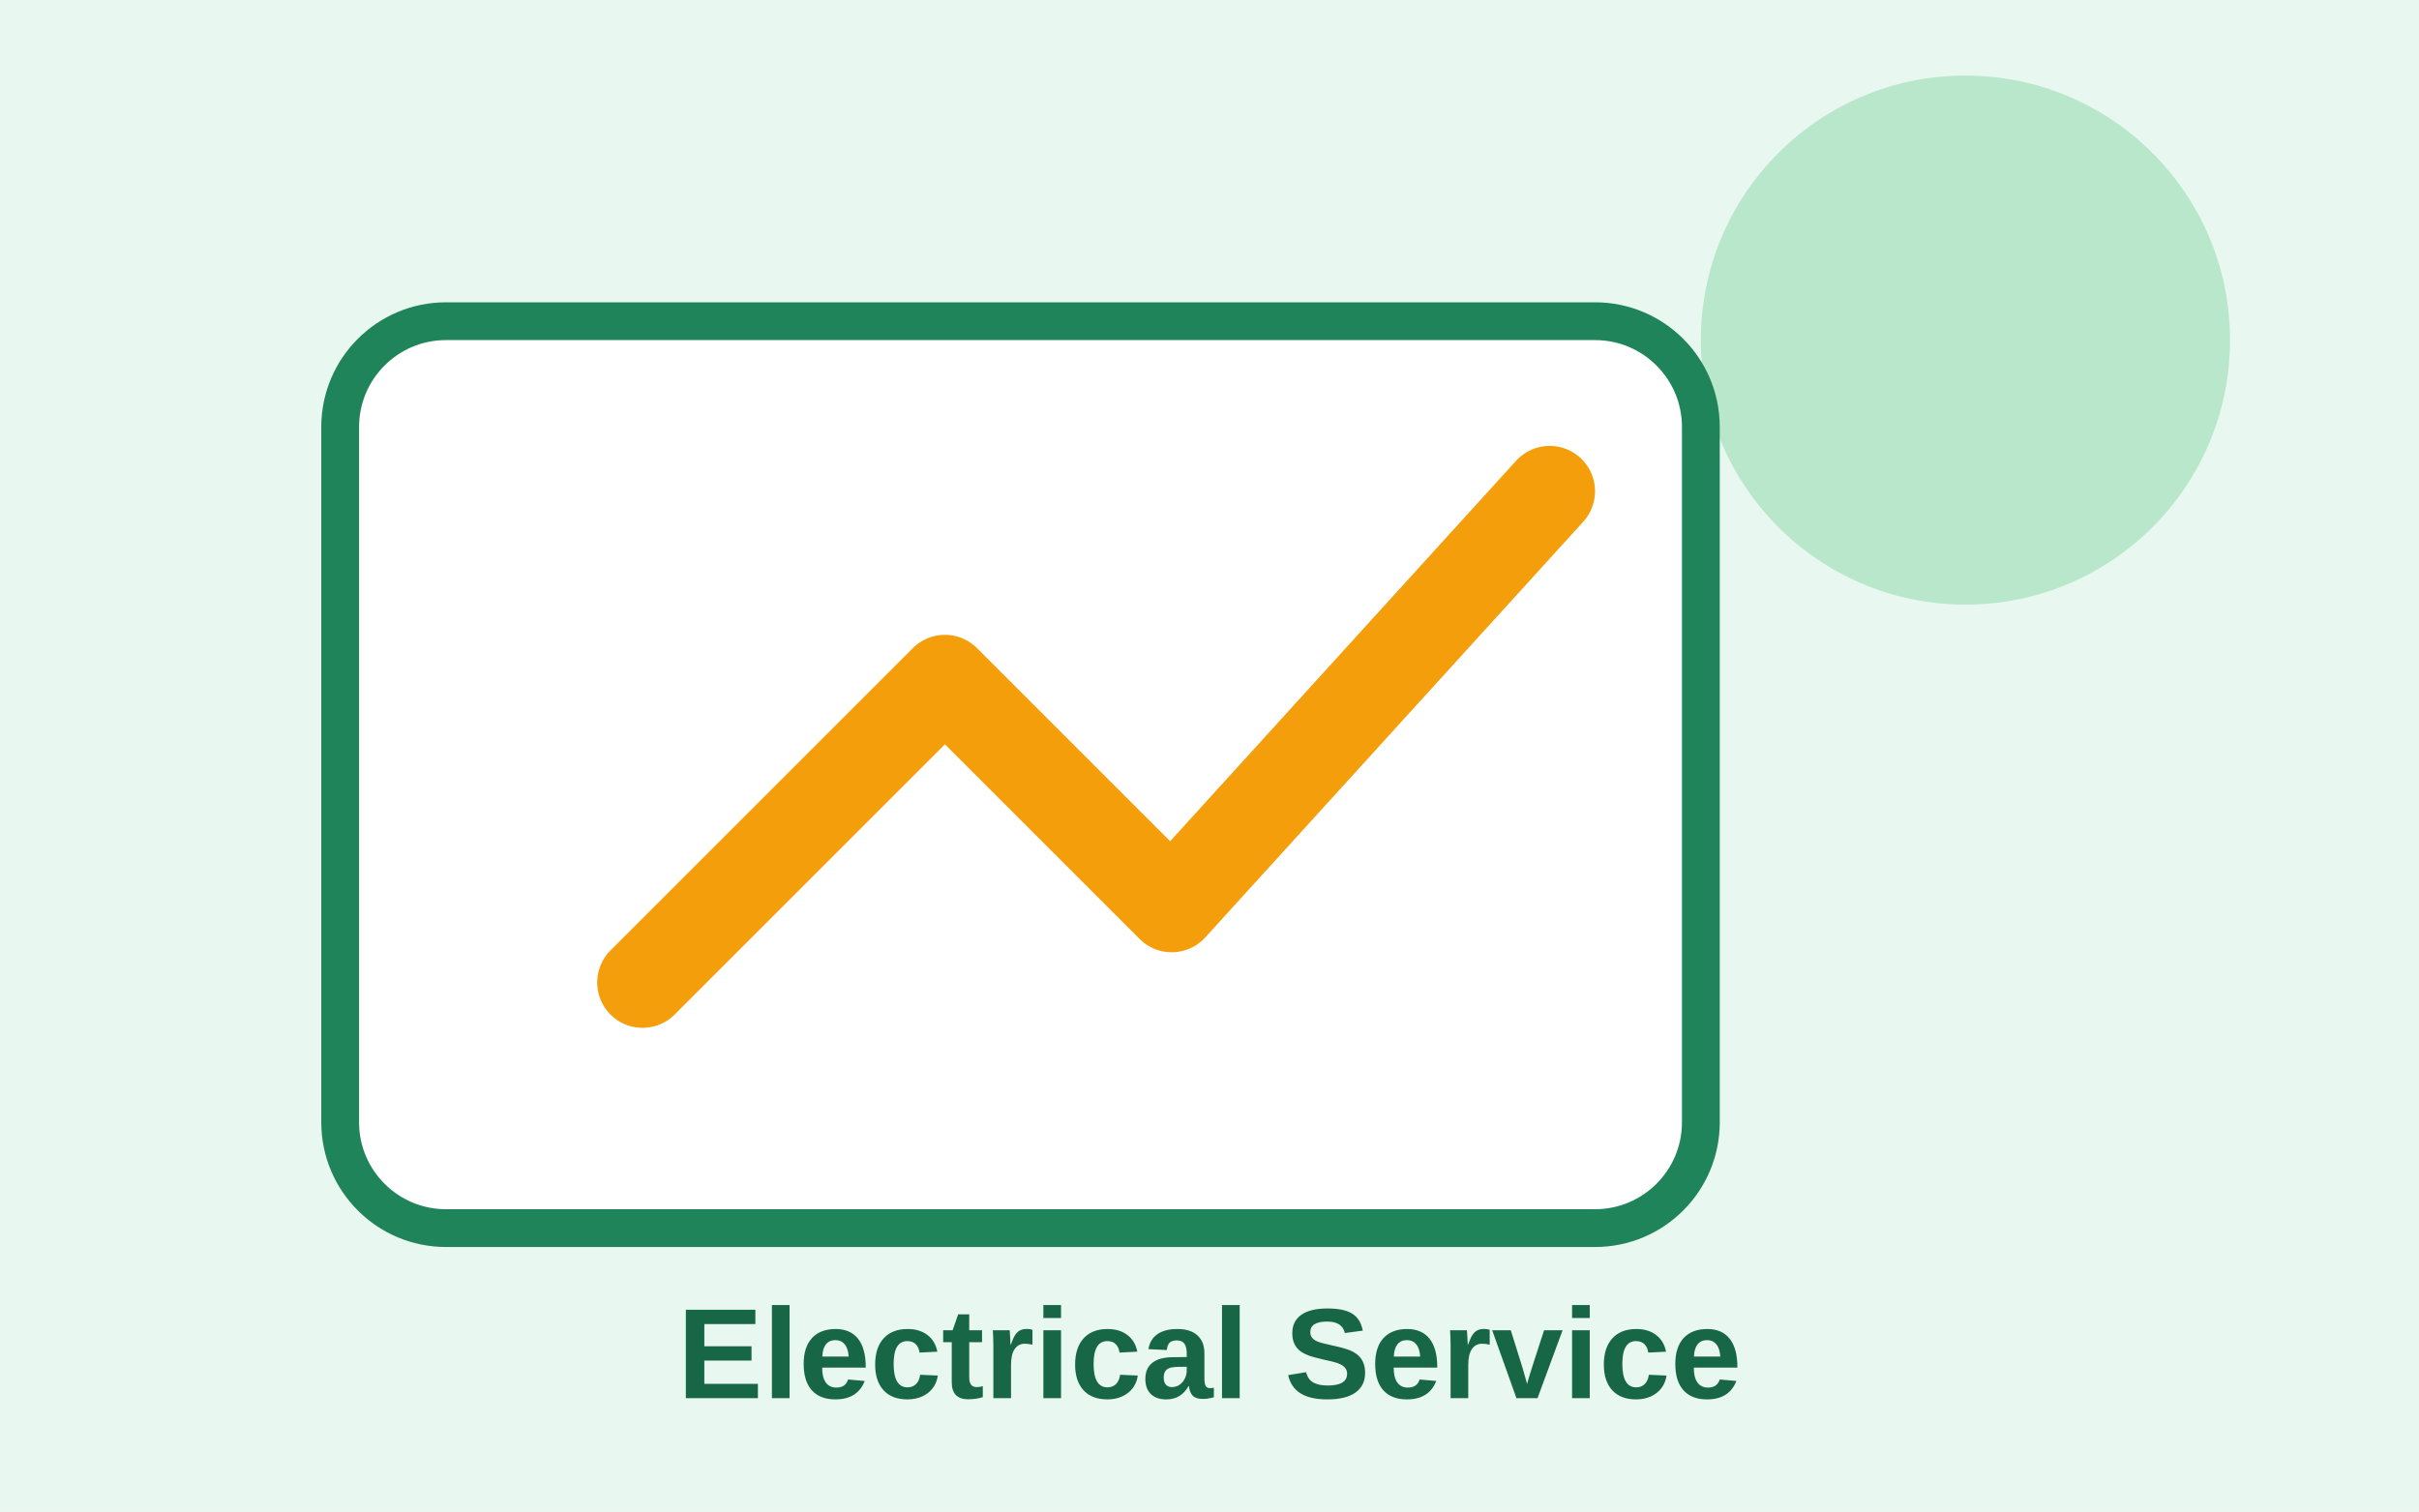
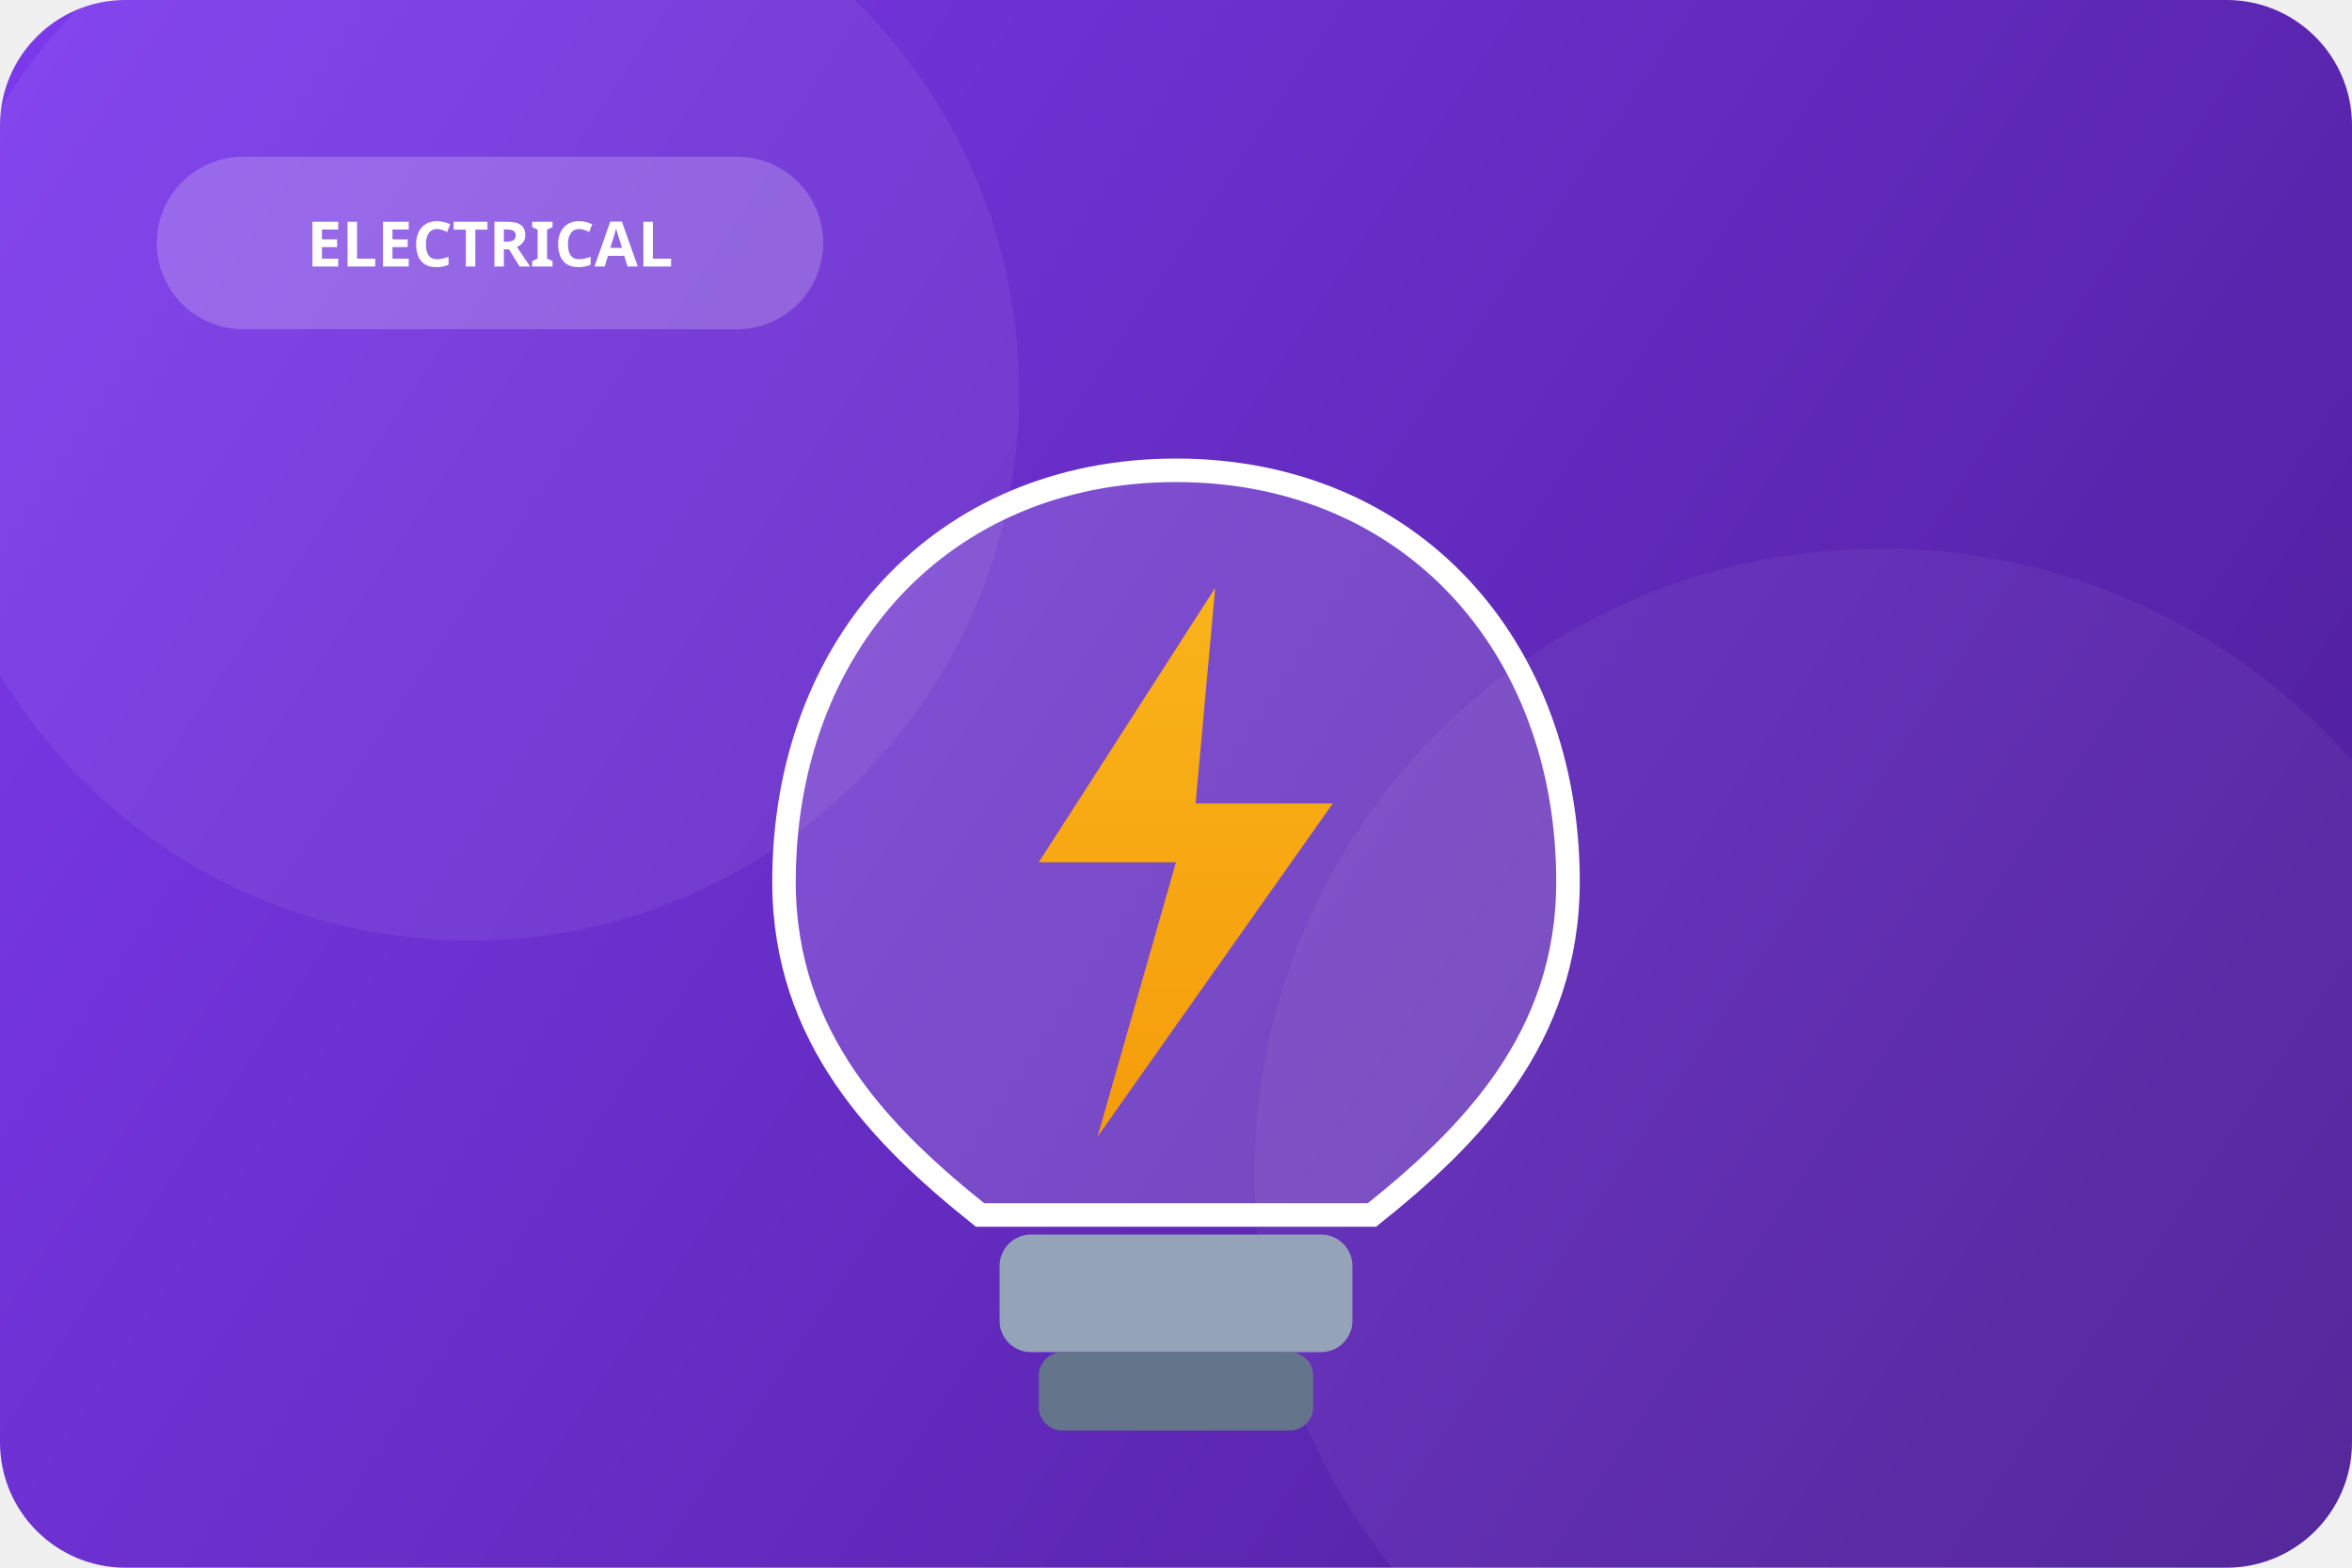
- <svg xmlns="http://www.w3.org/2000/svg" viewBox="0 0 640 400">
-   <rect width="640" height="400" fill="#e8f7ef" />
-   <circle cx="520" cy="90" r="70" fill="#b8e7cc" />
-   <rect x="90" y="85" width="360" height="240" rx="28" fill="#fff" stroke="#20845a" stroke-width="10" />
-   <path d="M170 260l80-80 60 60 100-110" fill="none" stroke="#f59e0b" stroke-width="24" stroke-linecap="round" stroke-linejoin="round" />
-   <text x="320" y="370" text-anchor="middle" font-family="Arial" font-size="34" font-weight="700" fill="#176646">Electrical Service</text>
+ <svg xmlns="http://www.w3.org/2000/svg" viewBox="0 0 600 400" fill="none">
+   <defs>
+     <linearGradient id="elecBg" x1="0" y1="0" x2="600" y2="400" gradientUnits="userSpaceOnUse">
+       <stop offset="0%" stop-color="#7c3aed" />
+       <stop offset="100%" stop-color="#4c1d95" />
+     </linearGradient>
+     <linearGradient id="boltGrad" x1="0" y1="0" x2="0" y2="200" gradientUnits="userSpaceOnUse">
+       <stop offset="0%" stop-color="#fbbf24" />
+       <stop offset="100%" stop-color="#f59e0b" />
+     </linearGradient>
+   </defs>
+   <rect width="600" height="400" rx="32" fill="url(#elecBg)" />
+   <circle cx="120" cy="100" r="140" fill="#ffffff" fill-opacity="0.06" />
+   <circle cx="480" cy="300" r="160" fill="#ffffff" fill-opacity="0.05" />
+   <g transform="translate(180, 80)">
+     <path d="M 120 40 C 60 40 20 85 20 145 C 20 185 45 210 70 230 L 170 230 C 195 210 220 185 220 145 C 220 85 180 40 120 40 Z" fill="#ffffff" fill-opacity="0.15" stroke="#ffffff" stroke-width="6" />
+     <rect x="75" y="235" width="90" height="30" rx="8" fill="#94a3b8" />
+     <rect x="85" y="265" width="70" height="20" rx="6" fill="#64748b" />
+     <path d="M 130 70 L 85 140 L 120 140 L 100 210 L 160 125 L 125 125 Z" fill="url(#boltGrad)" />
+   </g>
+   <rect x="40" y="40" width="170" height="44" rx="22" fill="#ffffff" fill-opacity="0.2" />
+   <text x="125" y="68" text-anchor="middle" font-family="system-ui, sans-serif" font-weight="700" font-size="16" fill="#ffffff">ELECTRICAL</text>
</svg>
